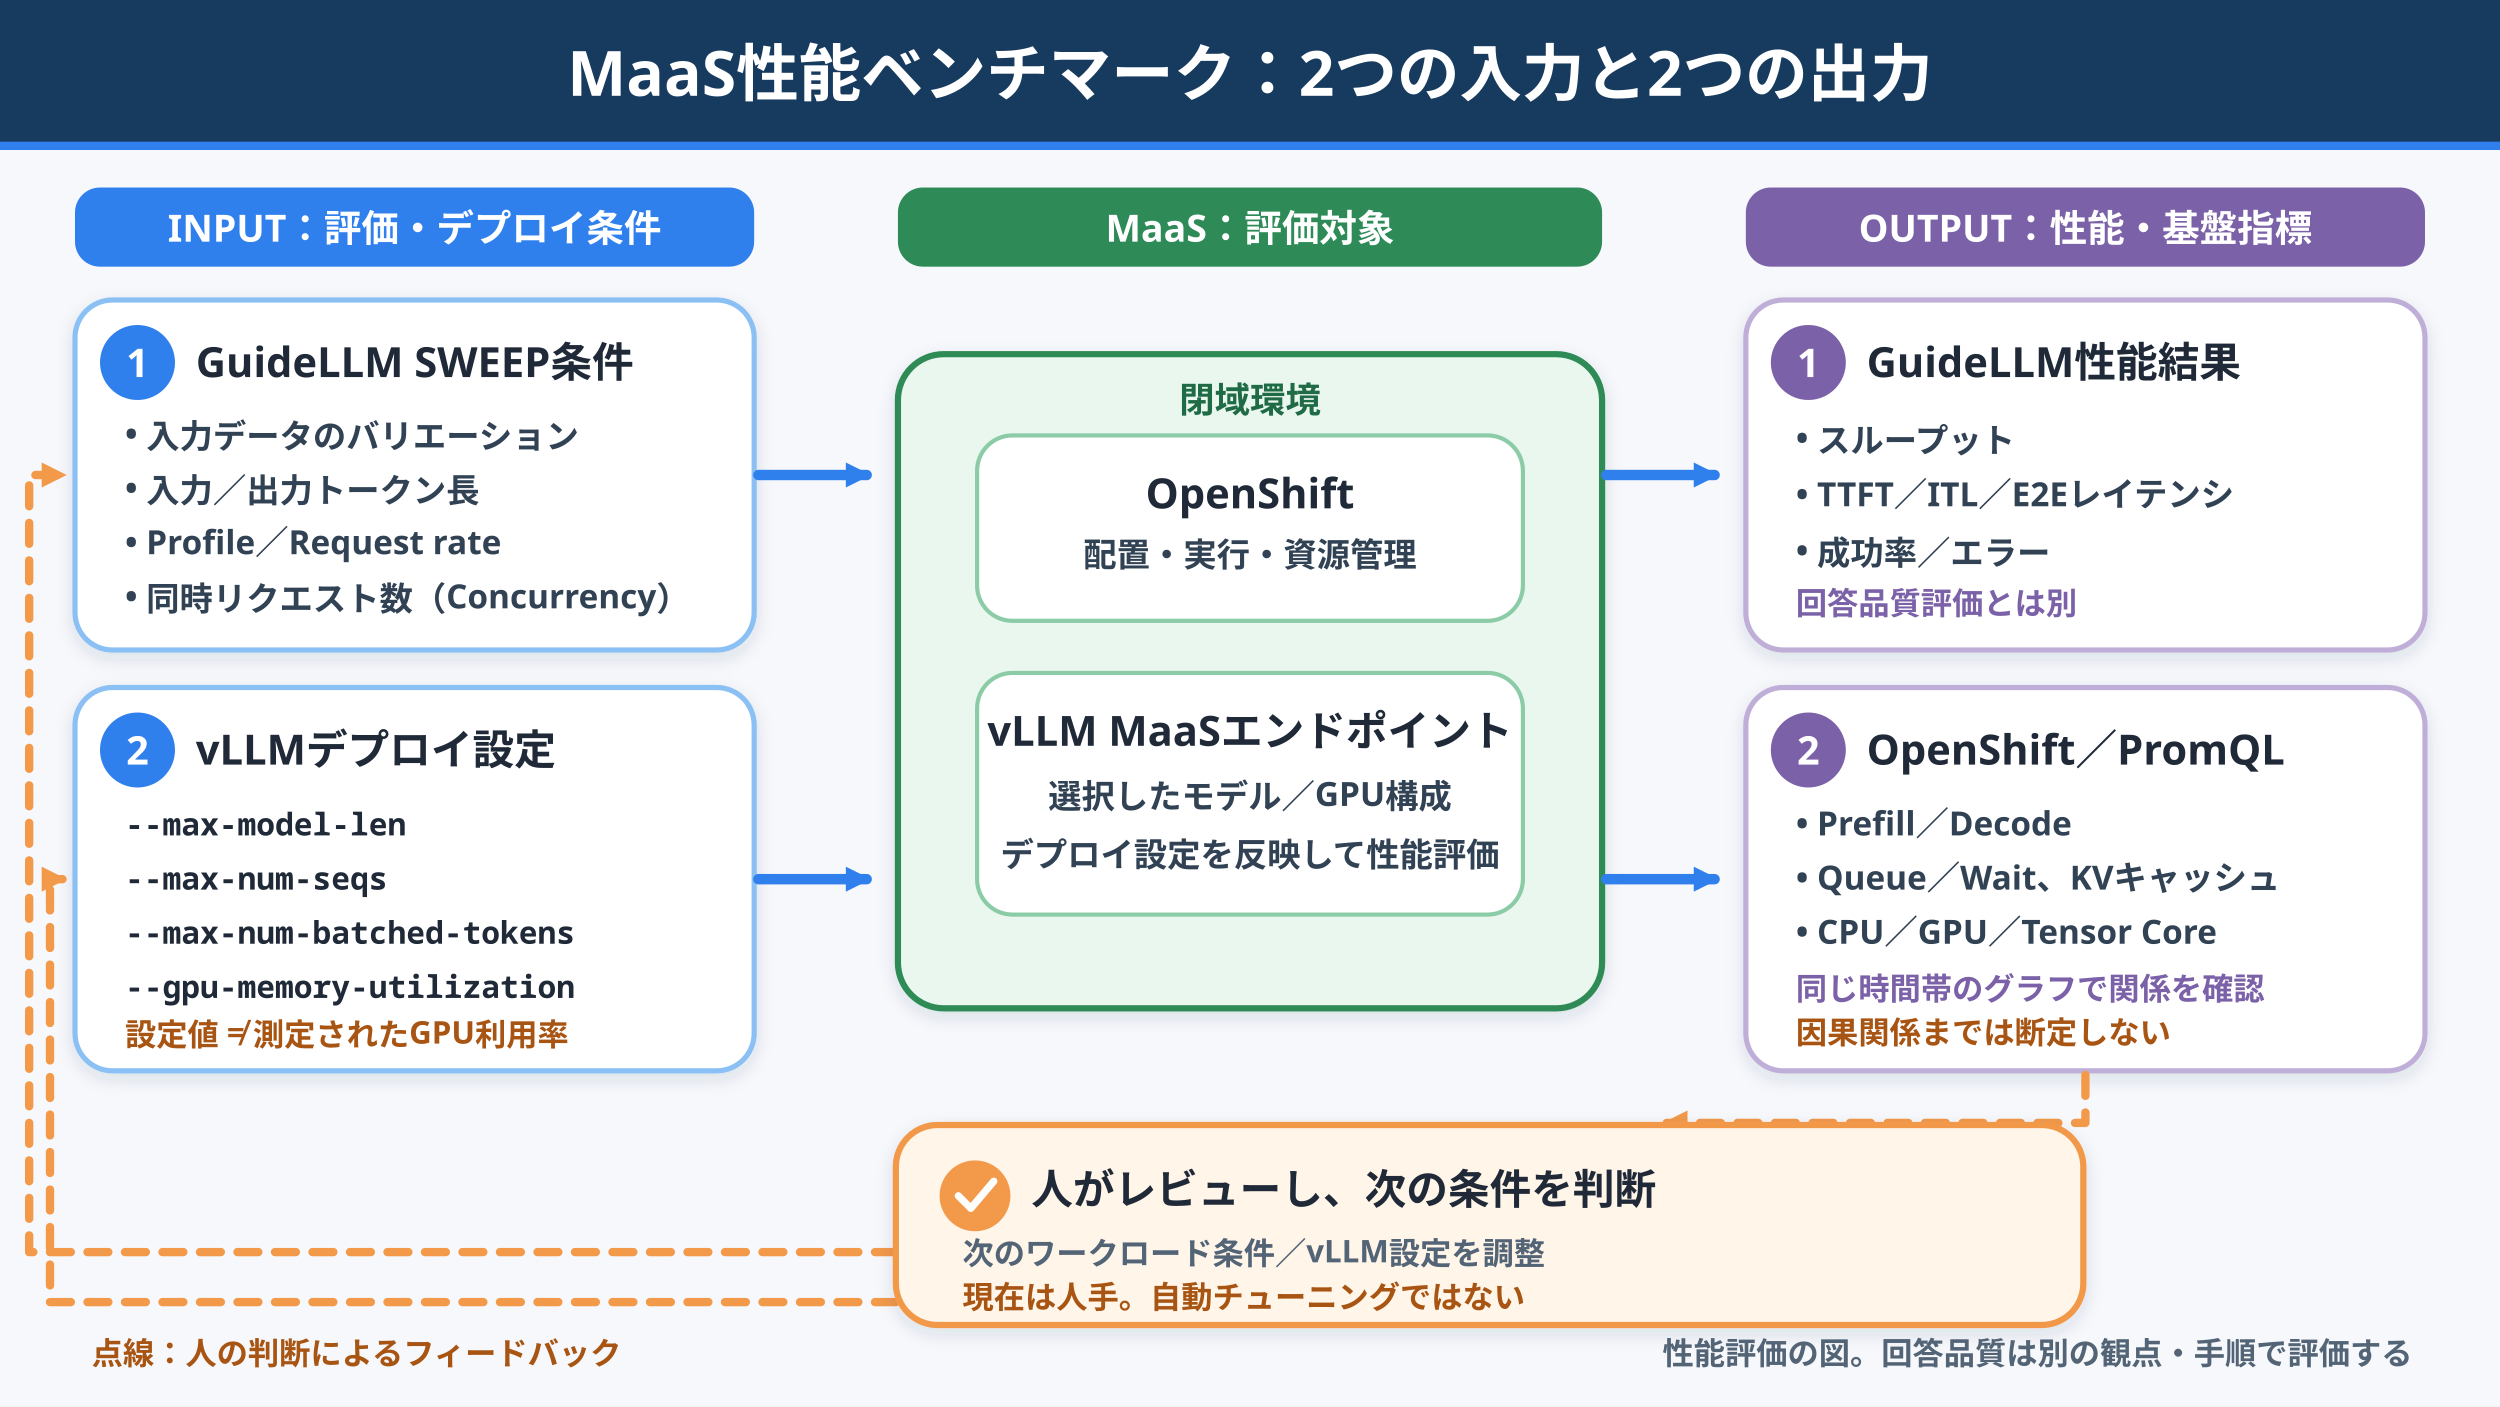
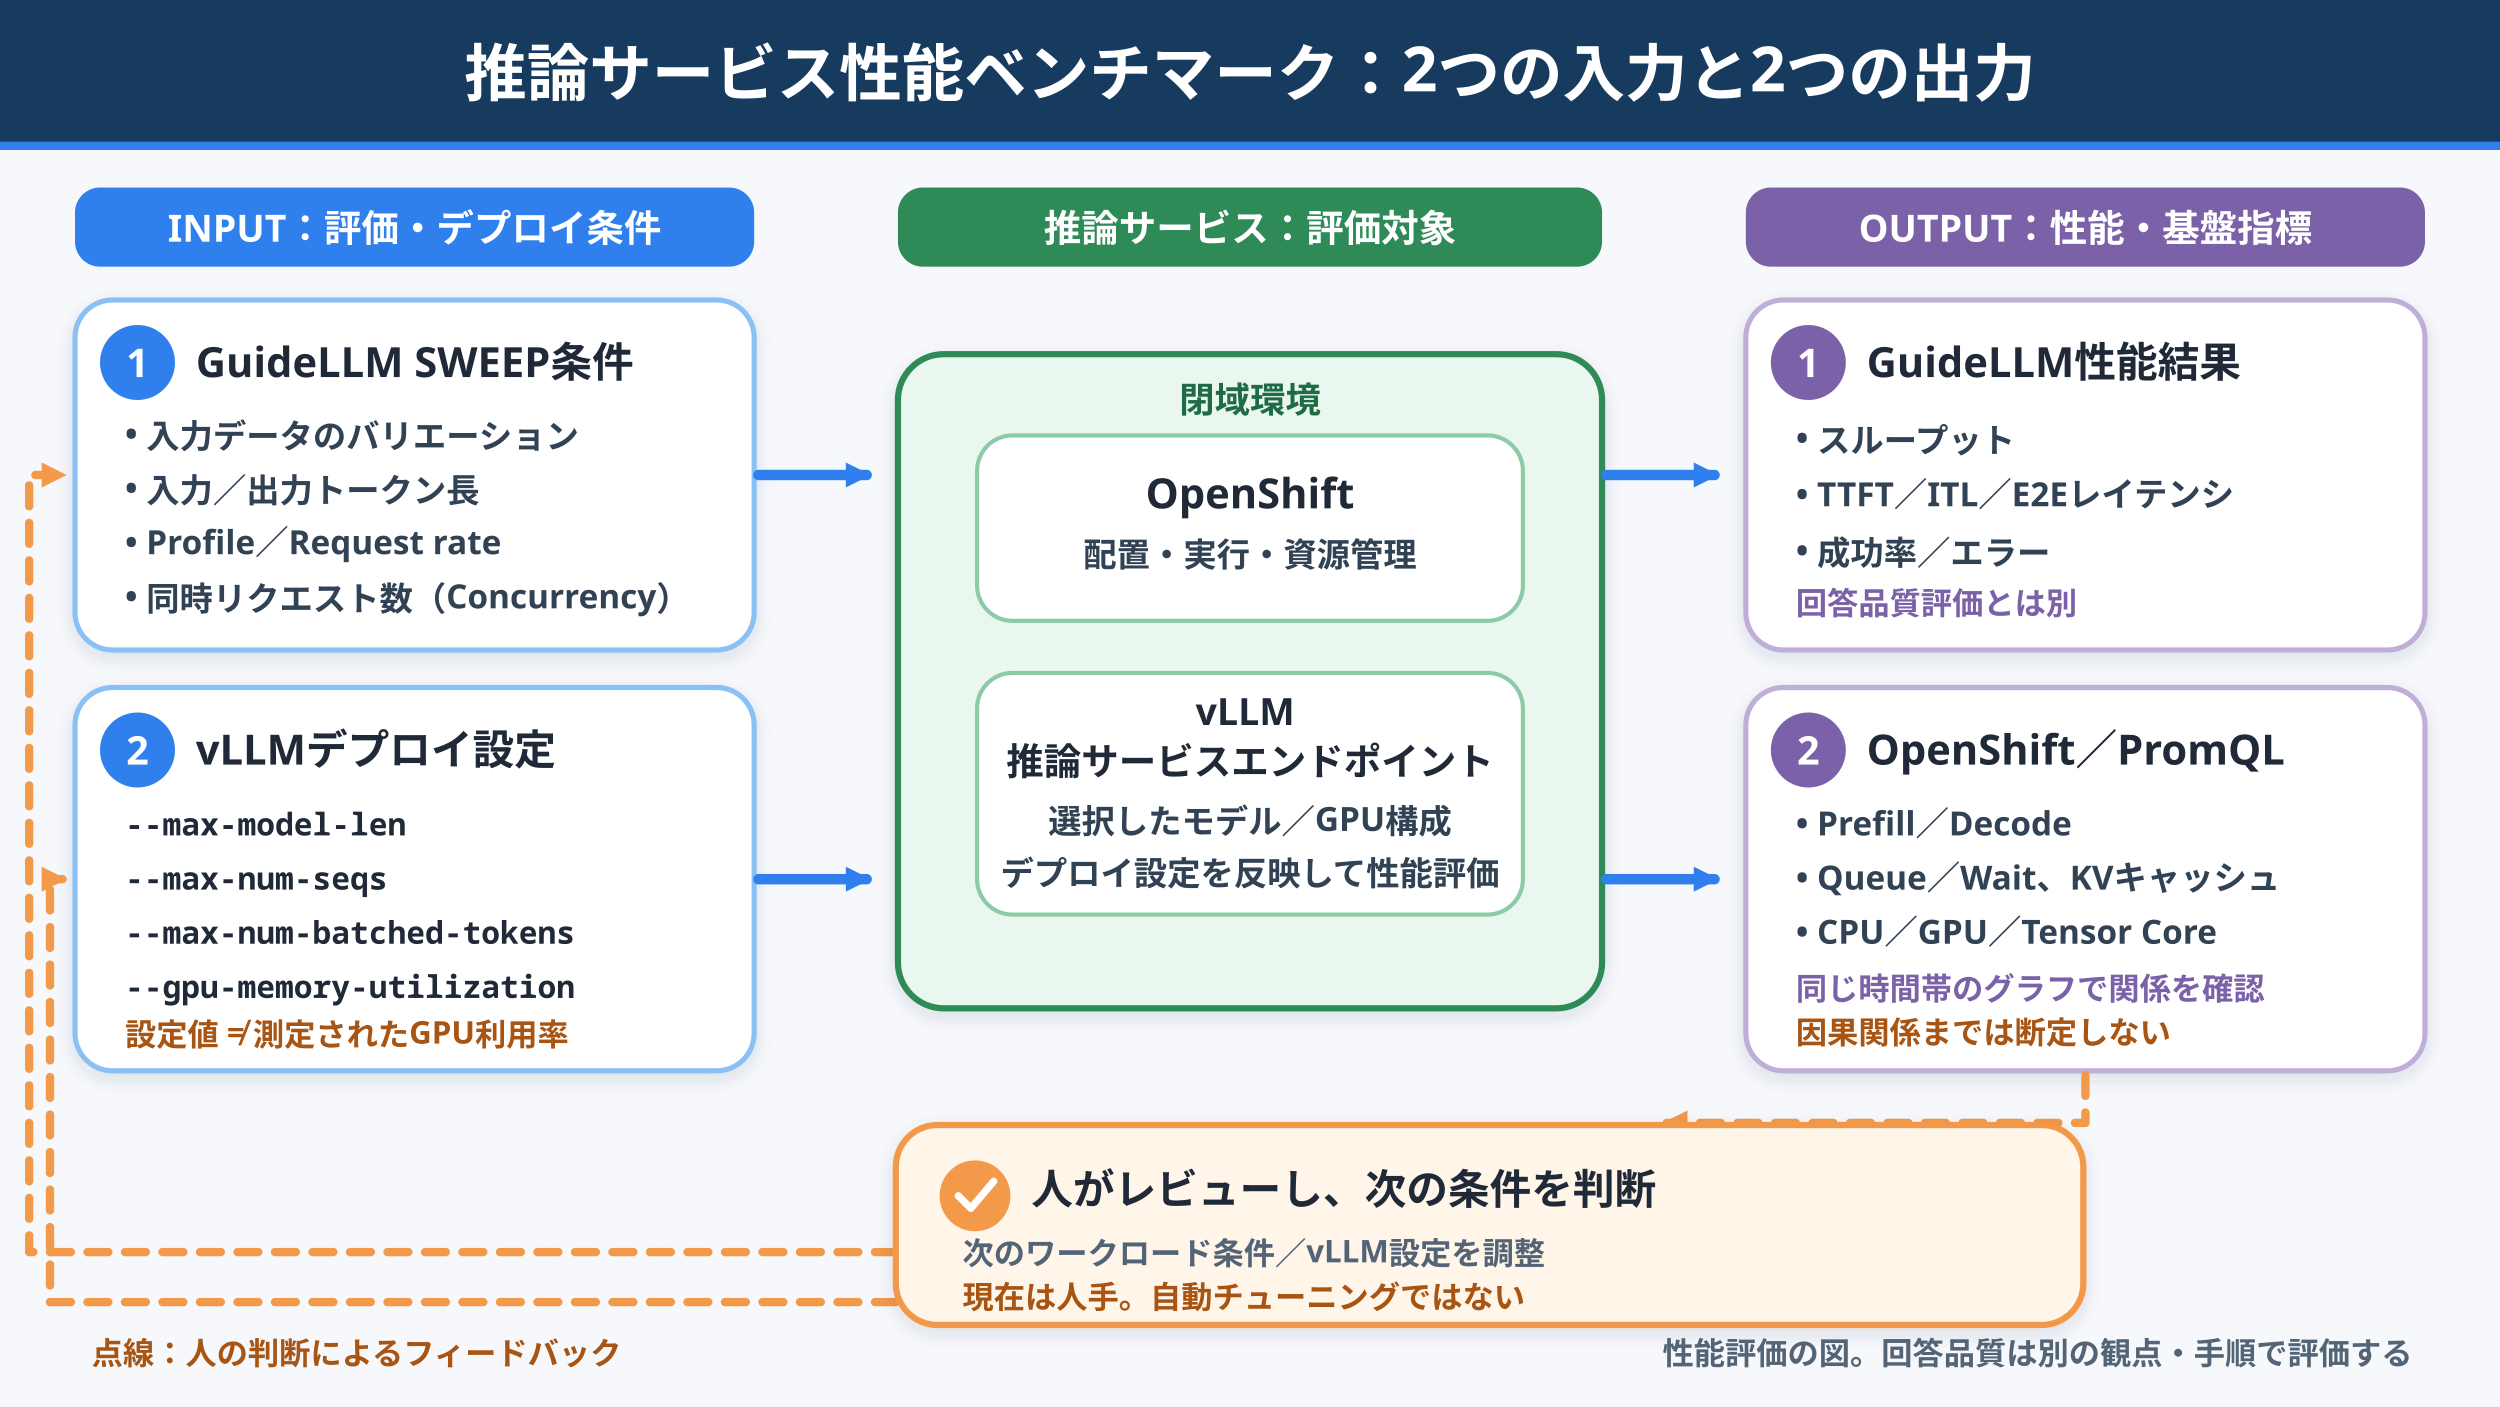
<svg xmlns="http://www.w3.org/2000/svg" width="1200" height="675" viewBox="0 0 1200 675" role="img" aria-labelledby="benchmark-tuning-title benchmark-tuning-desc">
  <defs>
    <marker id="tuning-arrow-solid" markerWidth="12" markerHeight="12" refX="10" refY="6" orient="auto" markerUnits="userSpaceOnUse">
      <path d="M0,0 L12,6 L0,12 Z" fill="#2F80ED" />
    </marker>
    <marker id="tuning-arrow-review" markerWidth="12" markerHeight="12" refX="10" refY="6" orient="auto" markerUnits="userSpaceOnUse">
      <path d="M0,0 L12,6 L0,12 Z" fill="#F2994A" />
    </marker>
    <filter id="tuning-shadow" x="-15%" y="-20%" width="130%" height="150%">
      <feDropShadow dx="0" dy="3" stdDeviation="4" flood-color="#173B5E" flood-opacity="0.12" />
    </filter>
    <style>
      text {
        font-family: "Noto Sans JP", "Yu Gothic", sans-serif;
      }
      .section-label {
        font-size: 18px;
        font-weight: 700;
        fill: #FFFFFF;
      }
      .card-title {
        font-size: 20px;
        font-weight: 700;
        fill: #1F2937;
      }
      .card-text {
        font-size: 16px;
        font-weight: 600;
        fill: #314254;
      }
      .flag-text {
        font-family: "Noto Sans Mono", "Consolas", monospace;
        font-size: 15px;
        font-weight: 700;
        fill: #1F2937;
      }
      .small-note {
        font-size: 15px;
        font-weight: 600;
      }
      .solid-flow {
        fill: none;
        stroke: #2F80ED;
        stroke-width: 5;
        stroke-linecap: round;
        stroke-linejoin: round;
        marker-end: url(#tuning-arrow-solid);
      }
      .review-flow {
        fill: none;
        stroke: #F2994A;
        stroke-width: 4;
        stroke-dasharray: 10 8;
        stroke-linecap: round;
        stroke-linejoin: round;
        marker-end: url(#tuning-arrow-review);
      }
    </style>
  </defs>
  <rect width="1200" height="675" fill="#F6F8FB" />
  <rect width="1200" height="72" fill="#173B5E" />
  <rect y="68" width="1200" height="4" fill="#2F80ED" />
-   <text x="600" y="46" text-anchor="middle" font-size="30" font-weight="700" fill="#FFFFFF">MaaS性能ベンチマーク：2つの入力と2つの出力</text>
+   <text x="600" y="46" text-anchor="middle" font-size="30" font-weight="700" fill="#FFFFFF">推論サービス性能ベンチマーク：2つの入力と2つの出力</text>
  <rect x="36" y="90" width="326" height="38" rx="12" fill="#2F80ED" />
  <text class="section-label" x="199" y="116" text-anchor="middle">INPUT：評価・デプロイ条件</text>
  <rect x="431" y="90" width="338" height="38" rx="12" fill="#2E8B57" />
-   <text class="section-label" x="600" y="116" text-anchor="middle">MaaS：評価対象</text>
+   <text class="section-label" x="600" y="116" text-anchor="middle">推論サービス：評価対象</text>
  <rect x="838" y="90" width="326" height="38" rx="12" fill="#7B61A8" />
  <text class="section-label" x="1001" y="116" text-anchor="middle">OUTPUT：性能・基盤指標</text>
  <g filter="url(#tuning-shadow)">
    <rect x="36" y="144" width="326" height="168" rx="18" fill="#FFFFFF" stroke="#8BC0F5" stroke-width="2.5" />
    <rect x="36" y="330" width="326" height="184" rx="18" fill="#FFFFFF" stroke="#8BC0F5" stroke-width="2.5" />
  </g>
  <circle cx="66" cy="174" r="18" fill="#2F80ED" />
  <text x="66" y="181" text-anchor="middle" font-size="19" font-weight="700" fill="#FFFFFF">1</text>
  <text class="card-title" x="94" y="181">GuideLLM SWEEP条件</text>
  <text class="card-text" x="60" y="214">• 入力データのバリエーション</text>
  <text class="card-text" x="60" y="240">• 入力／出力トークン長</text>
  <text class="card-text" x="60" y="266">• Profile／Request rate</text>
  <text class="card-text" x="60" y="292">• 同時リクエスト数（Concurrency）</text>
  <circle cx="66" cy="360" r="18" fill="#2F80ED" />
  <text x="66" y="367" text-anchor="middle" font-size="19" font-weight="700" fill="#FFFFFF">2</text>
  <text class="card-title" x="94" y="367">vLLMデプロイ設定</text>
  <text class="flag-text" x="60" y="401">--max-model-len</text>
  <text class="flag-text" x="60" y="427">--max-num-seqs</text>
  <text class="flag-text" x="60" y="453">--max-num-batched-tokens</text>
  <text class="flag-text" x="60" y="479">--gpu-memory-utilization</text>
  <text x="60" y="502" font-size="15" font-weight="700" fill="#A85412">設定値 ≠ 測定されたGPU利用率</text>
  <g filter="url(#tuning-shadow)">
    <rect x="431" y="170" width="338" height="314" rx="22" fill="#EAF7EF" stroke="#2E8B57" stroke-width="3" />
    <rect x="469" y="209" width="262" height="89" rx="17" fill="#FFFFFF" stroke="#8BCBA6" stroke-width="2" />
    <rect x="469" y="323" width="262" height="116" rx="17" fill="#FFFFFF" stroke="#8BCBA6" stroke-width="2" />
  </g>
  <text x="600" y="198" text-anchor="middle" font-size="17" font-weight="700" fill="#1F6B45">閉域環境</text>
  <text class="card-title" x="600" y="244" text-anchor="middle">OpenShift</text>
  <text class="card-text" x="600" y="272" text-anchor="middle">配置・実行・資源管理</text>
-   <text class="card-title" x="600" y="358" text-anchor="middle">vLLM MaaSエンドポイント</text>
-   <text class="card-text" x="600" y="388" text-anchor="middle">選択したモデル／GPU構成</text>
-   <text class="card-text" x="600" y="416" text-anchor="middle">デプロイ設定を反映して性能評価</text>
+   <text class="card-title" x="600" y="348" text-anchor="middle" style="font-size: 18px">
+     <tspan x="600">vLLM</tspan>
+     <tspan x="600" dy="24">推論サービスエンドポイント</tspan>
+   </text>
+   <text class="card-text" x="600" y="400" text-anchor="middle">選択したモデル／GPU構成</text>
+   <text class="card-text" x="600" y="425" text-anchor="middle">デプロイ設定を反映して性能評価</text>
  <g filter="url(#tuning-shadow)">
    <rect x="838" y="144" width="326" height="168" rx="18" fill="#FFFFFF" stroke="#BFAFD8" stroke-width="2.5" />
    <rect x="838" y="330" width="326" height="184" rx="18" fill="#FFFFFF" stroke="#BFAFD8" stroke-width="2.5" />
  </g>
  <circle cx="868" cy="174" r="18" fill="#7B61A8" />
  <text x="868" y="181" text-anchor="middle" font-size="19" font-weight="700" fill="#FFFFFF">1</text>
  <text class="card-title" x="896" y="181">GuideLLM性能結果</text>
  <text class="card-text" x="862" y="216">• スループット</text>
  <text class="card-text" x="862" y="243">• TTFT／ITL／E2Eレイテンシ</text>
  <text class="card-text" x="862" y="270">• 成功率／エラー</text>
  <text x="862" y="295" font-size="15" font-weight="700" fill="#7B61A8">回答品質評価とは別</text>
  <circle cx="868" cy="360" r="18" fill="#7B61A8" />
  <text x="868" y="367" text-anchor="middle" font-size="19" font-weight="700" fill="#FFFFFF">2</text>
  <text class="card-title" x="896" y="367">OpenShift／PromQL</text>
  <text class="card-text" x="862" y="401">• Prefill／Decode</text>
  <text class="card-text" x="862" y="427">• Queue／Wait、KVキャッシュ</text>
  <text class="card-text" x="862" y="453">• CPU／GPU／Tensor Core</text>
  <text x="862" y="480" font-size="15" font-weight="700" fill="#7B61A8">同じ時間帯のグラフで関係を確認</text>
  <text x="862" y="501" font-size="15" font-weight="700" fill="#A85412">因果関係までは断定しない</text>
  <path class="solid-flow" d="M364 228 H416" />
  <path class="solid-flow" d="M364 422 H416" />
  <path class="solid-flow" d="M771 228 H823" />
  <path class="solid-flow" d="M771 422 H823" />
  <path class="review-flow" d="M1001 516 V539 H800" />
  <path class="review-flow" d="M430 601 H14 V228 H30" />
  <path class="review-flow" d="M430 625 H24 V422 H30" />
  <g filter="url(#tuning-shadow)">
    <rect x="430" y="540" width="570" height="96" rx="20" fill="#FFF5E8" stroke="#F2994A" stroke-width="3" />
  </g>
  <circle cx="468" cy="574" r="17" fill="#F2994A" />
  <path d="M460 574 L466 580 L477 567" fill="none" stroke="#FFFFFF" stroke-width="3.5" stroke-linecap="round" stroke-linejoin="round" />
  <text x="495" y="578" font-size="20" font-weight="700" fill="#1F2937">人がレビューし、次の条件を判断</text>
  <text x="462" y="607" font-size="15" font-weight="700" fill="#536476">次のワークロード条件／vLLM設定を調整</text>
  <text x="462" y="628" font-size="15" font-weight="700" fill="#A85412">現在は人手。自動チューニングではない</text>
  <text x="44" y="655" font-size="15" font-weight="700" fill="#A85412">点線：人の判断によるフィードバック</text>
  <text x="1158" y="655" text-anchor="end" font-size="15" font-weight="700" fill="#536476">性能評価の図。回答品質は別の観点・手順で評価する</text>
</svg>
